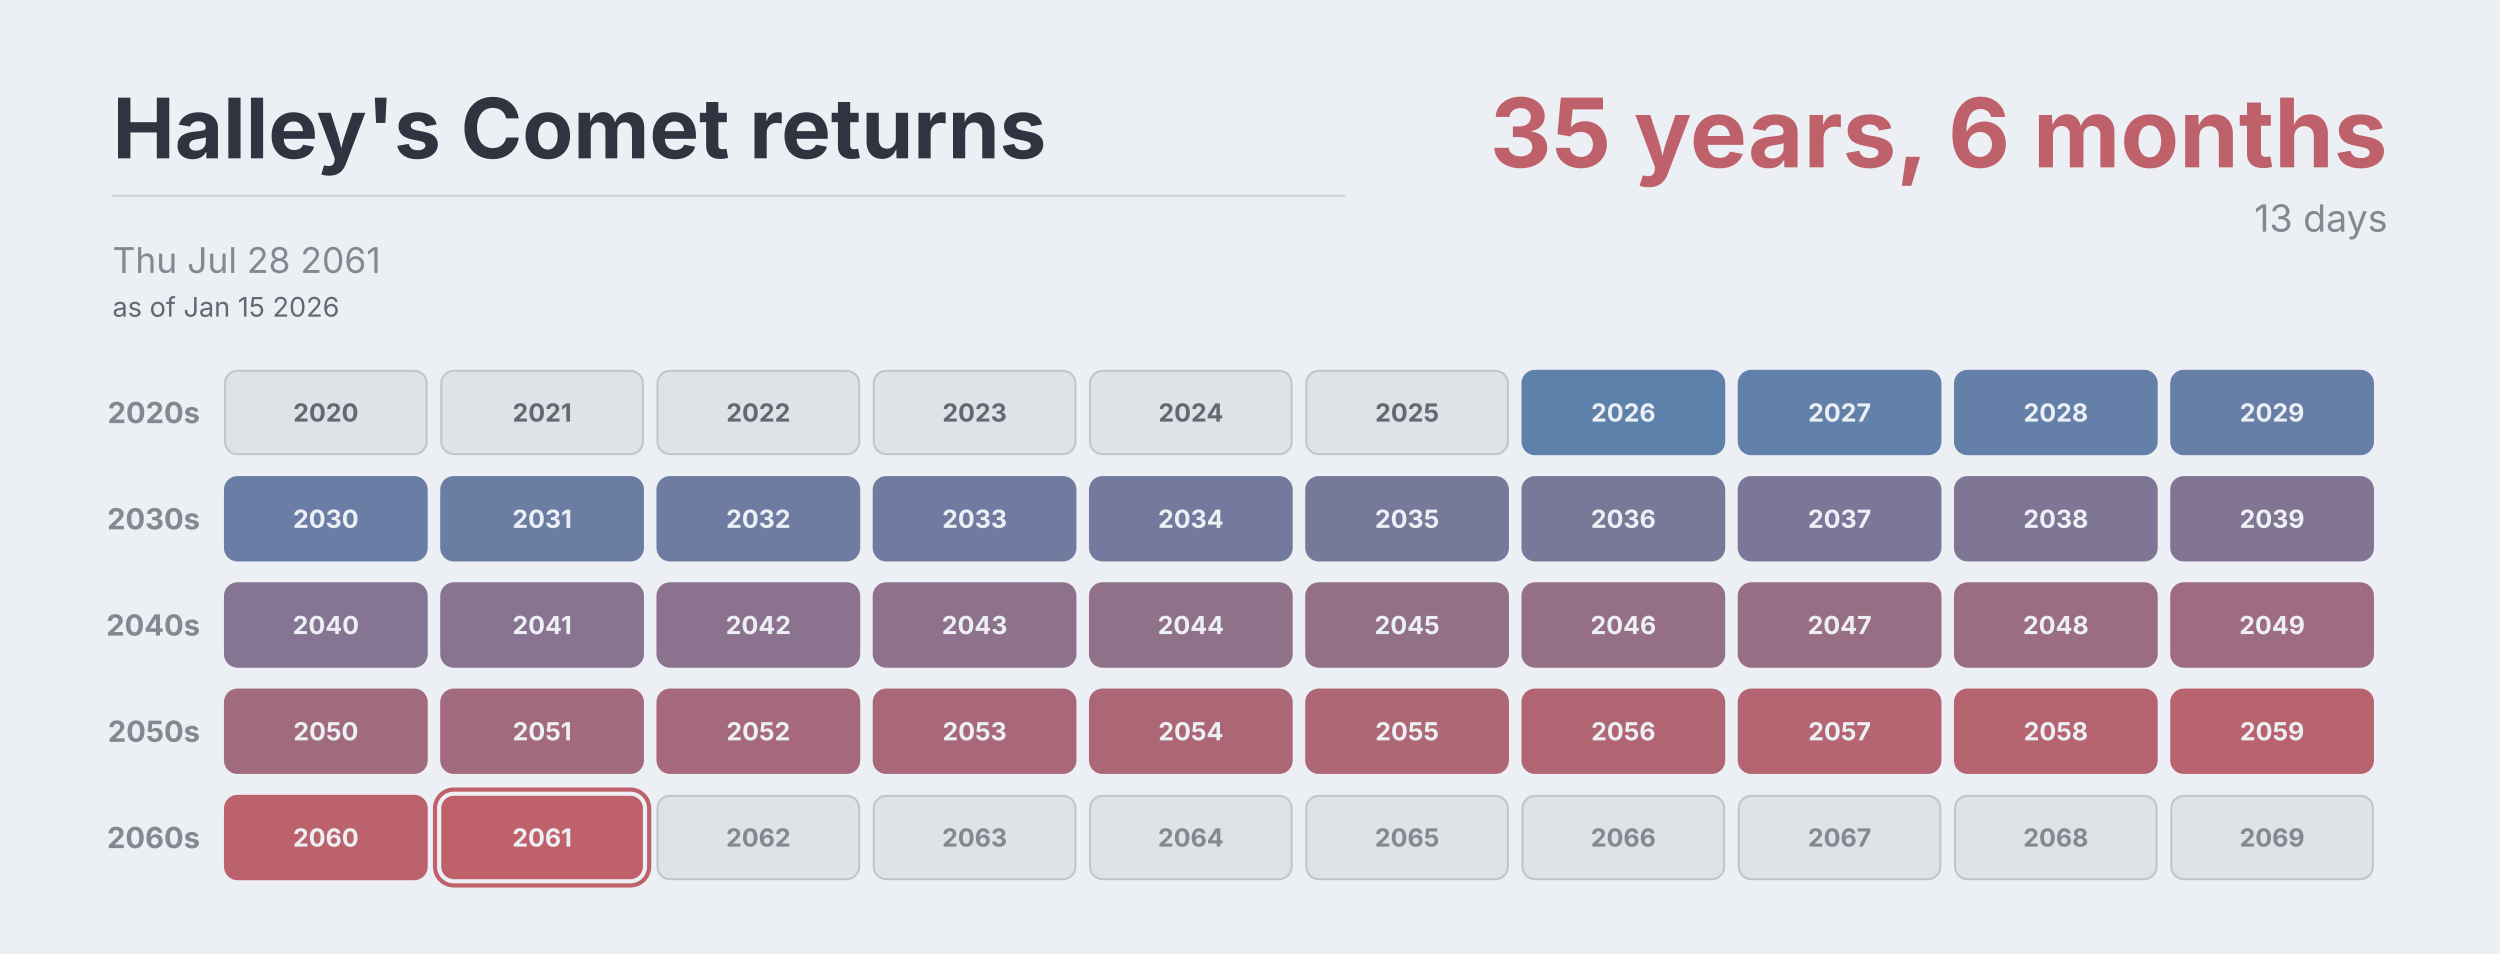
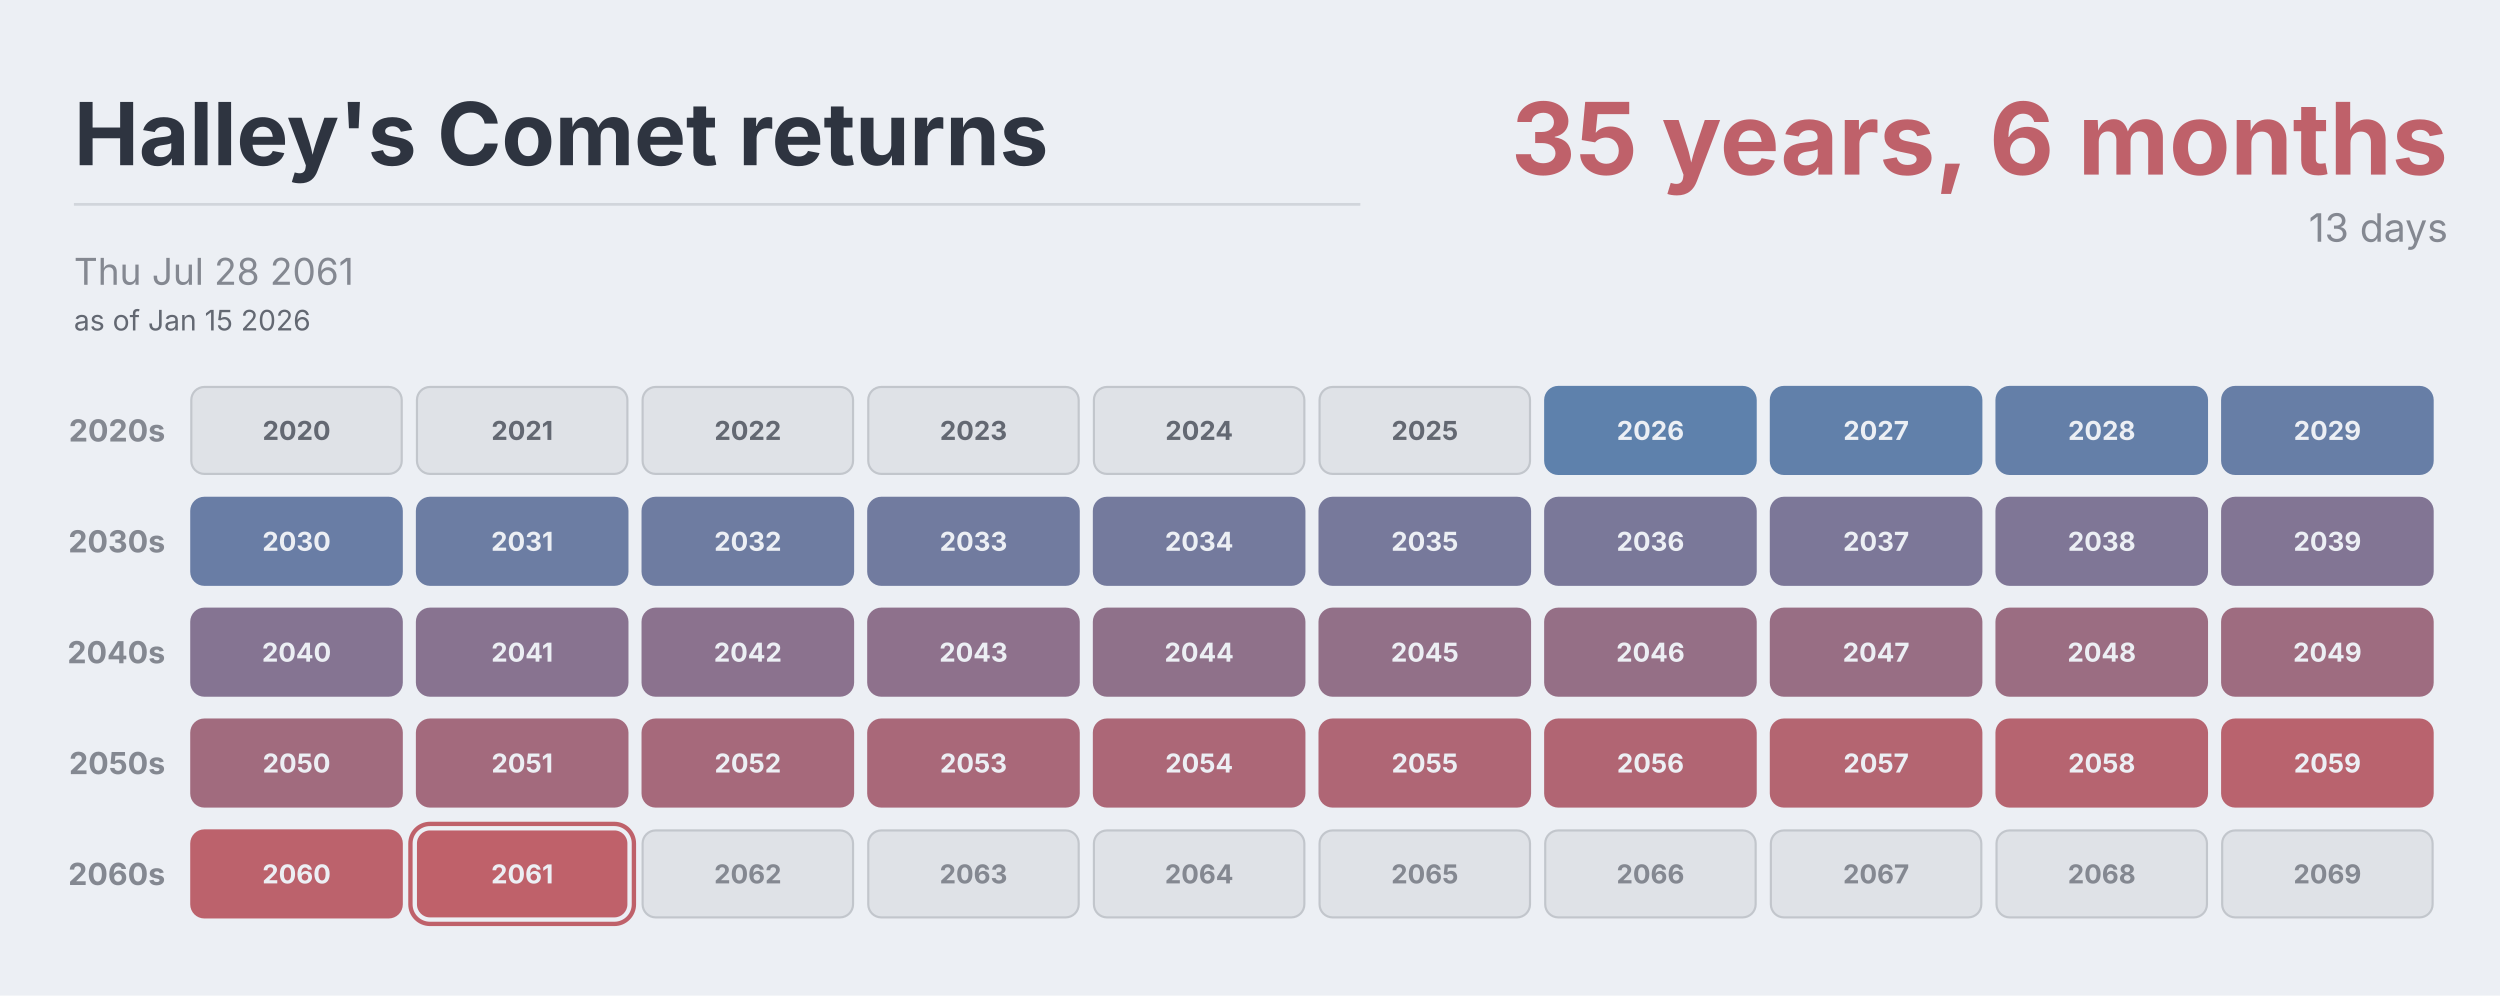
- <svg xmlns="http://www.w3.org/2000/svg" aria-describedby="dgmo-desc-cbf0ffcb" width="1200" preserveAspectRatio="xMidYMid meet" role="img" aria-label="Halley's Comet returns: 35 years, 6 months" style="font-family: Inter, system-ui, Avenir, Helvetica, Arial, sans-serif; background: rgb(236, 239, 244);" height="458" viewBox="0 0 1200 458" data-dgmo-countdown-redraw="{&quot;parsed&quot;:{&quot;type&quot;:&quot;countdown&quot;,&quot;title&quot;:&quot;Halley's Comet returns&quot;,&quot;titleLineNumber&quot;:1,&quot;target&quot;:&quot;2061-07-28&quot;,&quot;targetMs&quot;:2889734400000,&quot;rule&quot;:null,&quot;resolvedMs&quot;:2889734400000,&quot;hasTime&quot;:false,&quot;tz&quot;:null,&quot;sinceMs&quot;:null,&quot;sinceLabel&quot;:null,&quot;units&quot;:&quot;human&quot;,&quot;round&quot;:&quot;up&quot;,&quot;fields&quot;:[&quot;d&quot;,&quot;h&quot;,&quot;m&quot;,&quot;s&quot;],&quot;lang&quot;:&quot;en&quot;,&quot;onDay&quot;:null,&quot;expired&quot;:null,&quot;note&quot;:null,&quot;noVisual&quot;:false,&quot;diagnostics&quot;:[],&quot;error&quot;:null},&quot;palette&quot;:{&quot;bg&quot;:&quot;#eceff4&quot;,&quot;surface&quot;:&quot;#e5e9f0&quot;,&quot;overlay&quot;:&quot;#d8dee9&quot;,&quot;border&quot;:&quot;#d8dee9&quot;,&quot;text&quot;:&quot;#2e3440&quot;,&quot;textMuted&quot;:&quot;#4c566a&quot;,&quot;textOnFillLight&quot;:&quot;#eceff4&quot;,&quot;textOnFillDark&quot;:&quot;#2e3440&quot;,&quot;primary&quot;:&quot;#5e81ac&quot;,&quot;secondary&quot;:&quot;#81a1c1&quot;,&quot;accent&quot;:&quot;#81a1c1&quot;,&quot;destructive&quot;:&quot;#bf616a&quot;,&quot;colors&quot;:{&quot;red&quot;:&quot;#bf616a&quot;,&quot;orange&quot;:&quot;#d08770&quot;,&quot;yellow&quot;:&quot;#ebcb8b&quot;,&quot;green&quot;:&quot;#a3be8c&quot;,&quot;blue&quot;:&quot;#5e81ac&quot;,&quot;purple&quot;:&quot;#b48ead&quot;,&quot;teal&quot;:&quot;#8fbcbb&quot;,&quot;cyan&quot;:&quot;#88c0d0&quot;,&quot;gray&quot;:&quot;#4c566a&quot;,&quot;black&quot;:&quot;#2e3440&quot;,&quot;white&quot;:&quot;#e5e9f0&quot;}},&quot;isDark&quot;:false,&quot;width&quot;:1200,&quot;height&quot;:800}">
-   <rect class="dgmo-canvas-bg" x="0" y="0" width="1200" height="458" fill="#eceff4" />
+ <svg xmlns="http://www.w3.org/2000/svg" aria-describedby="dgmo-desc-cbf0ffcb" width="1150" preserveAspectRatio="xMidYMid meet" role="img" aria-label="Halley's Comet returns: 35 years, 6 months" style="font-family: Inter, system-ui, Avenir, Helvetica, Arial, sans-serif; background: rgb(236, 239, 244);" height="458" viewBox="20 0 1150 458" data-dgmo-countdown-redraw="{&quot;parsed&quot;:{&quot;type&quot;:&quot;countdown&quot;,&quot;title&quot;:&quot;Halley's Comet returns&quot;,&quot;titleLineNumber&quot;:1,&quot;target&quot;:&quot;2061-07-28&quot;,&quot;targetMs&quot;:2889734400000,&quot;rule&quot;:null,&quot;resolvedMs&quot;:2889734400000,&quot;hasTime&quot;:false,&quot;tz&quot;:null,&quot;sinceMs&quot;:null,&quot;sinceLabel&quot;:null,&quot;units&quot;:&quot;human&quot;,&quot;round&quot;:&quot;up&quot;,&quot;fields&quot;:[&quot;d&quot;,&quot;h&quot;,&quot;m&quot;,&quot;s&quot;],&quot;lang&quot;:&quot;en&quot;,&quot;onDay&quot;:null,&quot;expired&quot;:null,&quot;note&quot;:null,&quot;noVisual&quot;:false,&quot;diagnostics&quot;:[],&quot;error&quot;:null},&quot;palette&quot;:{&quot;bg&quot;:&quot;#eceff4&quot;,&quot;surface&quot;:&quot;#e5e9f0&quot;,&quot;overlay&quot;:&quot;#d8dee9&quot;,&quot;border&quot;:&quot;#d8dee9&quot;,&quot;text&quot;:&quot;#2e3440&quot;,&quot;textMuted&quot;:&quot;#4c566a&quot;,&quot;textOnFillLight&quot;:&quot;#eceff4&quot;,&quot;textOnFillDark&quot;:&quot;#2e3440&quot;,&quot;primary&quot;:&quot;#5e81ac&quot;,&quot;secondary&quot;:&quot;#81a1c1&quot;,&quot;accent&quot;:&quot;#81a1c1&quot;,&quot;destructive&quot;:&quot;#bf616a&quot;,&quot;colors&quot;:{&quot;red&quot;:&quot;#bf616a&quot;,&quot;orange&quot;:&quot;#d08770&quot;,&quot;yellow&quot;:&quot;#ebcb8b&quot;,&quot;green&quot;:&quot;#a3be8c&quot;,&quot;blue&quot;:&quot;#5e81ac&quot;,&quot;purple&quot;:&quot;#b48ead&quot;,&quot;teal&quot;:&quot;#8fbcbb&quot;,&quot;cyan&quot;:&quot;#88c0d0&quot;,&quot;gray&quot;:&quot;#4c566a&quot;,&quot;black&quot;:&quot;#2e3440&quot;,&quot;white&quot;:&quot;#e5e9f0&quot;}},&quot;isDark&quot;:false,&quot;width&quot;:1200,&quot;height&quot;:800}">
+   <rect class="dgmo-canvas-bg" x="20" y="0" width="1150" height="458" fill="#eceff4" />
  <style>
    @keyframes dgmo-countdown-flash {
      0%, 100% { opacity: 1; stroke-width: 2; }
      50% { opacity: 0.45; stroke-width: 3; }
    }
    .dgmo-countdown-target-ring {
      animation: dgmo-countdown-flash 1.8s ease-in-out infinite;
    }
    @media (prefers-reduced-motion: reduce) {
      .dgmo-countdown-target-ring { animation: none; }
    }
  </style>
  <text x="54" y="76" text-anchor="start" dominant-baseline="alphabetic" fill="#2e3440" font-family="Inter, system-ui, Avenir, Helvetica, Arial, sans-serif" font-size="40" font-weight="bold" data-line-number="1">Halley's Comet returns</text>
  <line x1="54" x2="645.76" y1="94" y2="94" stroke="#d1d5db" stroke-width="1.25" />
  <text x="54" y="131" text-anchor="start" dominant-baseline="alphabetic" fill="#848891" font-family="Inter, system-ui, Avenir, Helvetica, Arial, sans-serif" font-size="17" font-weight="normal" data-dgmo-countdown-footer="">Thu Jul 28 2061</text>
  <text x="54" y="152" text-anchor="start" dominant-baseline="alphabetic" fill="#636872" font-family="Inter, system-ui, Avenir, Helvetica, Arial, sans-serif" font-size="13" font-weight="normal" data-dgmo-countdown-asof="">as of Jan 15 2026</text>
  <text x="96" y="198" text-anchor="end" font-size="14" font-weight="bold" fill="#848891" font-family="Inter, system-ui, Avenir, Helvetica, Arial, sans-serif" font-variant-numeric="tabular-nums" dominant-baseline="central">2020s</text>
  <rect x="108" y="178" width="96.8" height="40" rx="6" fill="#dfe2e7" stroke="#c2c6cc" stroke-width="1" />
  <text x="156.4" y="198" text-anchor="middle" font-size="12" font-weight="bold" fill="#636872" font-family="Inter, system-ui, Avenir, Helvetica, Arial, sans-serif" font-variant-numeric="tabular-nums" dominant-baseline="central">2020</text>
  <rect x="211.8" y="178" width="96.8" height="40" rx="6" fill="#dfe2e7" stroke="#c2c6cc" stroke-width="1" />
  <text x="260.2" y="198" text-anchor="middle" font-size="12" font-weight="bold" fill="#636872" font-family="Inter, system-ui, Avenir, Helvetica, Arial, sans-serif" font-variant-numeric="tabular-nums" dominant-baseline="central">2021</text>
  <rect x="315.6" y="178" width="96.8" height="40" rx="6" fill="#dfe2e7" stroke="#c2c6cc" stroke-width="1" />
  <text x="364" y="198" text-anchor="middle" font-size="12" font-weight="bold" fill="#636872" font-family="Inter, system-ui, Avenir, Helvetica, Arial, sans-serif" font-variant-numeric="tabular-nums" dominant-baseline="central">2022</text>
  <rect x="419.4" y="178" width="96.8" height="40" rx="6" fill="#dfe2e7" stroke="#c2c6cc" stroke-width="1" />
  <text x="467.8" y="198" text-anchor="middle" font-size="12" font-weight="bold" fill="#636872" font-family="Inter, system-ui, Avenir, Helvetica, Arial, sans-serif" font-variant-numeric="tabular-nums" dominant-baseline="central">2023</text>
  <rect x="523.2" y="178" width="96.8" height="40" rx="6" fill="#dfe2e7" stroke="#c2c6cc" stroke-width="1" />
  <text x="571.6" y="198" text-anchor="middle" font-size="12" font-weight="bold" fill="#636872" font-family="Inter, system-ui, Avenir, Helvetica, Arial, sans-serif" font-variant-numeric="tabular-nums" dominant-baseline="central">2024</text>
  <rect x="627" y="178" width="96.8" height="40" rx="6" fill="#dfe2e7" stroke="#c2c6cc" stroke-width="1" />
  <text x="675.4" y="198" text-anchor="middle" font-size="12" font-weight="bold" fill="#636872" font-family="Inter, system-ui, Avenir, Helvetica, Arial, sans-serif" font-variant-numeric="tabular-nums" dominant-baseline="central">2025</text>
  <rect x="730.8" y="178" width="96.8" height="40" rx="6" fill="#5e81ac" stroke="#5e81ac" stroke-width="1" />
  <text x="779.2" y="198" text-anchor="middle" font-size="12" font-weight="bold" fill="#eceff4" font-family="Inter, system-ui, Avenir, Helvetica, Arial, sans-serif" font-variant-numeric="tabular-nums" dominant-baseline="central">2026</text>
  <rect x="834.6" y="178" width="96.8" height="40" rx="6" fill="#6180aa" stroke="#6180aa" stroke-width="1" />
  <text x="883" y="198" text-anchor="middle" font-size="12" font-weight="bold" fill="#eceff4" font-family="Inter, system-ui, Avenir, Helvetica, Arial, sans-serif" font-variant-numeric="tabular-nums" dominant-baseline="central">2027</text>
  <rect x="938.4" y="178" width="96.8" height="40" rx="6" fill="#647fa8" stroke="#647fa8" stroke-width="1" />
  <text x="986.8" y="198" text-anchor="middle" font-size="12" font-weight="bold" fill="#eceff4" font-family="Inter, system-ui, Avenir, Helvetica, Arial, sans-serif" font-variant-numeric="tabular-nums" dominant-baseline="central">2028</text>
  <rect x="1042.2" y="178" width="96.8" height="40" rx="6" fill="#677ea6" stroke="#677ea6" stroke-width="1" />
  <text x="1090.6" y="198" text-anchor="middle" font-size="12" font-weight="bold" fill="#eceff4" font-family="Inter, system-ui, Avenir, Helvetica, Arial, sans-serif" font-variant-numeric="tabular-nums" dominant-baseline="central">2029</text>
  <text x="96" y="249" text-anchor="end" font-size="14" font-weight="bold" fill="#848891" font-family="Inter, system-ui, Avenir, Helvetica, Arial, sans-serif" font-variant-numeric="tabular-nums" dominant-baseline="central">2030s</text>
  <rect x="108" y="229" width="96.8" height="40" rx="6" fill="#697da5" stroke="#697da5" stroke-width="1" />
  <text x="156.4" y="249" text-anchor="middle" font-size="12" font-weight="bold" fill="#eceff4" font-family="Inter, system-ui, Avenir, Helvetica, Arial, sans-serif" font-variant-numeric="tabular-nums" dominant-baseline="central">2030</text>
  <rect x="211.8" y="229" width="96.8" height="40" rx="6" fill="#6c7da3" stroke="#6c7da3" stroke-width="1" />
  <text x="260.2" y="249" text-anchor="middle" font-size="12" font-weight="bold" fill="#eceff4" font-family="Inter, system-ui, Avenir, Helvetica, Arial, sans-serif" font-variant-numeric="tabular-nums" dominant-baseline="central">2031</text>
  <rect x="315.6" y="229" width="96.8" height="40" rx="6" fill="#6e7ca1" stroke="#6e7ca1" stroke-width="1" />
  <text x="364" y="249" text-anchor="middle" font-size="12" font-weight="bold" fill="#eceff4" font-family="Inter, system-ui, Avenir, Helvetica, Arial, sans-serif" font-variant-numeric="tabular-nums" dominant-baseline="central">2032</text>
  <rect x="419.4" y="229" width="96.8" height="40" rx="6" fill="#717b9f" stroke="#717b9f" stroke-width="1" />
  <text x="467.8" y="249" text-anchor="middle" font-size="12" font-weight="bold" fill="#eceff4" font-family="Inter, system-ui, Avenir, Helvetica, Arial, sans-serif" font-variant-numeric="tabular-nums" dominant-baseline="central">2033</text>
  <rect x="523.2" y="229" width="96.8" height="40" rx="6" fill="#747a9d" stroke="#747a9d" stroke-width="1" />
  <text x="571.6" y="249" text-anchor="middle" font-size="12" font-weight="bold" fill="#eceff4" font-family="Inter, system-ui, Avenir, Helvetica, Arial, sans-serif" font-variant-numeric="tabular-nums" dominant-baseline="central">2034</text>
  <rect x="627" y="229" width="96.8" height="40" rx="6" fill="#77799b" stroke="#77799b" stroke-width="1" />
  <text x="675.4" y="249" text-anchor="middle" font-size="12" font-weight="bold" fill="#eceff4" font-family="Inter, system-ui, Avenir, Helvetica, Arial, sans-serif" font-variant-numeric="tabular-nums" dominant-baseline="central">2035</text>
  <rect x="730.8" y="229" width="96.8" height="40" rx="6" fill="#7a7899" stroke="#7a7899" stroke-width="1" />
  <text x="779.2" y="249" text-anchor="middle" font-size="12" font-weight="bold" fill="#eceff4" font-family="Inter, system-ui, Avenir, Helvetica, Arial, sans-serif" font-variant-numeric="tabular-nums" dominant-baseline="central">2036</text>
  <rect x="834.6" y="229" width="96.8" height="40" rx="6" fill="#7c7798" stroke="#7c7798" stroke-width="1" />
  <text x="883" y="249" text-anchor="middle" font-size="12" font-weight="bold" fill="#eceff4" font-family="Inter, system-ui, Avenir, Helvetica, Arial, sans-serif" font-variant-numeric="tabular-nums" dominant-baseline="central">2037</text>
  <rect x="938.4" y="229" width="96.8" height="40" rx="6" fill="#7f7696" stroke="#7f7696" stroke-width="1" />
  <text x="986.8" y="249" text-anchor="middle" font-size="12" font-weight="bold" fill="#eceff4" font-family="Inter, system-ui, Avenir, Helvetica, Arial, sans-serif" font-variant-numeric="tabular-nums" dominant-baseline="central">2038</text>
  <rect x="1042.2" y="229" width="96.8" height="40" rx="6" fill="#827594" stroke="#827594" stroke-width="1" />
  <text x="1090.6" y="249" text-anchor="middle" font-size="12" font-weight="bold" fill="#eceff4" font-family="Inter, system-ui, Avenir, Helvetica, Arial, sans-serif" font-variant-numeric="tabular-nums" dominant-baseline="central">2039</text>
  <text x="96" y="300" text-anchor="end" font-size="14" font-weight="bold" fill="#848891" font-family="Inter, system-ui, Avenir, Helvetica, Arial, sans-serif" font-variant-numeric="tabular-nums" dominant-baseline="central">2040s</text>
  <rect x="108" y="280" width="96.8" height="40" rx="6" fill="#857492" stroke="#857492" stroke-width="1" />
  <text x="156.4" y="300" text-anchor="middle" font-size="12" font-weight="bold" fill="#eceff4" font-family="Inter, system-ui, Avenir, Helvetica, Arial, sans-serif" font-variant-numeric="tabular-nums" dominant-baseline="central">2040</text>
  <rect x="211.8" y="280" width="96.8" height="40" rx="6" fill="#887390" stroke="#887390" stroke-width="1" />
  <text x="260.2" y="300" text-anchor="middle" font-size="12" font-weight="bold" fill="#eceff4" font-family="Inter, system-ui, Avenir, Helvetica, Arial, sans-serif" font-variant-numeric="tabular-nums" dominant-baseline="central">2041</text>
  <rect x="315.6" y="280" width="96.8" height="40" rx="6" fill="#8b728e" stroke="#8b728e" stroke-width="1" />
  <text x="364" y="300" text-anchor="middle" font-size="12" font-weight="bold" fill="#eceff4" font-family="Inter, system-ui, Avenir, Helvetica, Arial, sans-serif" font-variant-numeric="tabular-nums" dominant-baseline="central">2042</text>
  <rect x="419.4" y="280" width="96.8" height="40" rx="6" fill="#8e718c" stroke="#8e718c" stroke-width="1" />
  <text x="467.8" y="300" text-anchor="middle" font-size="12" font-weight="bold" fill="#eceff4" font-family="Inter, system-ui, Avenir, Helvetica, Arial, sans-serif" font-variant-numeric="tabular-nums" dominant-baseline="central">2043</text>
  <rect x="523.2" y="280" width="96.8" height="40" rx="6" fill="#8f718a" stroke="#8f718a" stroke-width="1" />
  <text x="571.6" y="300" text-anchor="middle" font-size="12" font-weight="bold" fill="#eceff4" font-family="Inter, system-ui, Avenir, Helvetica, Arial, sans-serif" font-variant-numeric="tabular-nums" dominant-baseline="central">2044</text>
  <rect x="627" y="280" width="96.8" height="40" rx="6" fill="#927088" stroke="#927088" stroke-width="1" />
  <text x="675.4" y="300" text-anchor="middle" font-size="12" font-weight="bold" fill="#eceff4" font-family="Inter, system-ui, Avenir, Helvetica, Arial, sans-serif" font-variant-numeric="tabular-nums" dominant-baseline="central">2045</text>
  <rect x="730.8" y="280" width="96.8" height="40" rx="6" fill="#956f86" stroke="#956f86" stroke-width="1" />
  <text x="779.2" y="300" text-anchor="middle" font-size="12" font-weight="bold" fill="#eceff4" font-family="Inter, system-ui, Avenir, Helvetica, Arial, sans-serif" font-variant-numeric="tabular-nums" dominant-baseline="central">2046</text>
  <rect x="834.6" y="280" width="96.8" height="40" rx="6" fill="#986e84" stroke="#986e84" stroke-width="1" />
  <text x="883" y="300" text-anchor="middle" font-size="12" font-weight="bold" fill="#eceff4" font-family="Inter, system-ui, Avenir, Helvetica, Arial, sans-serif" font-variant-numeric="tabular-nums" dominant-baseline="central">2047</text>
  <rect x="938.4" y="280" width="96.8" height="40" rx="6" fill="#9b6d82" stroke="#9b6d82" stroke-width="1" />
  <text x="986.8" y="300" text-anchor="middle" font-size="12" font-weight="bold" fill="#eceff4" font-family="Inter, system-ui, Avenir, Helvetica, Arial, sans-serif" font-variant-numeric="tabular-nums" dominant-baseline="central">2048</text>
  <rect x="1042.2" y="280" width="96.8" height="40" rx="6" fill="#9e6c80" stroke="#9e6c80" stroke-width="1" />
  <text x="1090.6" y="300" text-anchor="middle" font-size="12" font-weight="bold" fill="#eceff4" font-family="Inter, system-ui, Avenir, Helvetica, Arial, sans-serif" font-variant-numeric="tabular-nums" dominant-baseline="central">2049</text>
  <text x="96" y="351" text-anchor="end" font-size="14" font-weight="bold" fill="#848891" font-family="Inter, system-ui, Avenir, Helvetica, Arial, sans-serif" font-variant-numeric="tabular-nums" dominant-baseline="central">2050s</text>
  <rect x="108" y="331" width="96.8" height="40" rx="6" fill="#a16b7e" stroke="#a16b7e" stroke-width="1" />
  <text x="156.4" y="351" text-anchor="middle" font-size="12" font-weight="bold" fill="#eceff4" font-family="Inter, system-ui, Avenir, Helvetica, Arial, sans-serif" font-variant-numeric="tabular-nums" dominant-baseline="central">2050</text>
  <rect x="211.8" y="331" width="96.8" height="40" rx="6" fill="#a36a7d" stroke="#a36a7d" stroke-width="1" />
  <text x="260.2" y="351" text-anchor="middle" font-size="12" font-weight="bold" fill="#eceff4" font-family="Inter, system-ui, Avenir, Helvetica, Arial, sans-serif" font-variant-numeric="tabular-nums" dominant-baseline="central">2051</text>
  <rect x="315.6" y="331" width="96.8" height="40" rx="6" fill="#a6697b" stroke="#a6697b" stroke-width="1" />
  <text x="364" y="351" text-anchor="middle" font-size="12" font-weight="bold" fill="#eceff4" font-family="Inter, system-ui, Avenir, Helvetica, Arial, sans-serif" font-variant-numeric="tabular-nums" dominant-baseline="central">2052</text>
  <rect x="419.4" y="331" width="96.8" height="40" rx="6" fill="#a96879" stroke="#a96879" stroke-width="1" />
  <text x="467.8" y="351" text-anchor="middle" font-size="12" font-weight="bold" fill="#eceff4" font-family="Inter, system-ui, Avenir, Helvetica, Arial, sans-serif" font-variant-numeric="tabular-nums" dominant-baseline="central">2053</text>
  <rect x="523.2" y="331" width="96.8" height="40" rx="6" fill="#ac6777" stroke="#ac6777" stroke-width="1" />
  <text x="571.6" y="351" text-anchor="middle" font-size="12" font-weight="bold" fill="#eceff4" font-family="Inter, system-ui, Avenir, Helvetica, Arial, sans-serif" font-variant-numeric="tabular-nums" dominant-baseline="central">2054</text>
  <rect x="627" y="331" width="96.8" height="40" rx="6" fill="#af6675" stroke="#af6675" stroke-width="1" />
  <text x="675.4" y="351" text-anchor="middle" font-size="12" font-weight="bold" fill="#eceff4" font-family="Inter, system-ui, Avenir, Helvetica, Arial, sans-serif" font-variant-numeric="tabular-nums" dominant-baseline="central">2055</text>
  <rect x="730.8" y="331" width="96.8" height="40" rx="6" fill="#b16573" stroke="#b16573" stroke-width="1" />
  <text x="779.2" y="351" text-anchor="middle" font-size="12" font-weight="bold" fill="#eceff4" font-family="Inter, system-ui, Avenir, Helvetica, Arial, sans-serif" font-variant-numeric="tabular-nums" dominant-baseline="central">2056</text>
  <rect x="834.6" y="331" width="96.8" height="40" rx="6" fill="#b46571" stroke="#b46571" stroke-width="1" />
  <text x="883" y="351" text-anchor="middle" font-size="12" font-weight="bold" fill="#eceff4" font-family="Inter, system-ui, Avenir, Helvetica, Arial, sans-serif" font-variant-numeric="tabular-nums" dominant-baseline="central">2057</text>
  <rect x="938.4" y="331" width="96.8" height="40" rx="6" fill="#b66470" stroke="#b66470" stroke-width="1" />
  <text x="986.8" y="351" text-anchor="middle" font-size="12" font-weight="bold" fill="#eceff4" font-family="Inter, system-ui, Avenir, Helvetica, Arial, sans-serif" font-variant-numeric="tabular-nums" dominant-baseline="central">2058</text>
  <rect x="1042.2" y="331" width="96.8" height="40" rx="6" fill="#b9636e" stroke="#b9636e" stroke-width="1" />
  <text x="1090.6" y="351" text-anchor="middle" font-size="12" font-weight="bold" fill="#eceff4" font-family="Inter, system-ui, Avenir, Helvetica, Arial, sans-serif" font-variant-numeric="tabular-nums" dominant-baseline="central">2059</text>
  <text x="96" y="402" text-anchor="end" font-size="14" font-weight="bold" fill="#848891" font-family="Inter, system-ui, Avenir, Helvetica, Arial, sans-serif" font-variant-numeric="tabular-nums" dominant-baseline="central">2060s</text>
  <rect x="108" y="382" width="96.8" height="40" rx="6" fill="#bc626c" stroke="#bc626c" stroke-width="1" />
  <text x="156.4" y="402" text-anchor="middle" font-size="12" font-weight="bold" fill="#eceff4" font-family="Inter, system-ui, Avenir, Helvetica, Arial, sans-serif" font-variant-numeric="tabular-nums" dominant-baseline="central">2060</text>
  <rect x="211.8" y="382" width="96.8" height="40" rx="6" fill="#bf616a" stroke="#bf616a" stroke-width="1" />
  <rect x="210.8" y="381" width="98.8" height="42" rx="7" fill="none" stroke="#eceff4" stroke-width="2" />
  <rect class="dgmo-countdown-target-ring" x="208.8" y="379" width="102.8" height="46" rx="9" fill="none" stroke="#bf616a" stroke-width="2" />
  <text x="260.2" y="402" text-anchor="middle" font-size="12" font-weight="bold" fill="#eceff4" font-family="Inter, system-ui, Avenir, Helvetica, Arial, sans-serif" font-variant-numeric="tabular-nums" dominant-baseline="central">2061</text>
  <rect x="315.6" y="382" width="96.8" height="40" rx="6" fill="#dfe2e7" stroke="#c2c6cc" stroke-width="1" />
  <text x="364" y="402" text-anchor="middle" font-size="12" font-weight="bold" fill="#848891" font-family="Inter, system-ui, Avenir, Helvetica, Arial, sans-serif" font-variant-numeric="tabular-nums" dominant-baseline="central">2062</text>
  <rect x="419.4" y="382" width="96.8" height="40" rx="6" fill="#dfe2e7" stroke="#c2c6cc" stroke-width="1" />
  <text x="467.8" y="402" text-anchor="middle" font-size="12" font-weight="bold" fill="#848891" font-family="Inter, system-ui, Avenir, Helvetica, Arial, sans-serif" font-variant-numeric="tabular-nums" dominant-baseline="central">2063</text>
  <rect x="523.2" y="382" width="96.8" height="40" rx="6" fill="#dfe2e7" stroke="#c2c6cc" stroke-width="1" />
  <text x="571.6" y="402" text-anchor="middle" font-size="12" font-weight="bold" fill="#848891" font-family="Inter, system-ui, Avenir, Helvetica, Arial, sans-serif" font-variant-numeric="tabular-nums" dominant-baseline="central">2064</text>
  <rect x="627" y="382" width="96.8" height="40" rx="6" fill="#dfe2e7" stroke="#c2c6cc" stroke-width="1" />
  <text x="675.4" y="402" text-anchor="middle" font-size="12" font-weight="bold" fill="#848891" font-family="Inter, system-ui, Avenir, Helvetica, Arial, sans-serif" font-variant-numeric="tabular-nums" dominant-baseline="central">2065</text>
  <rect x="730.8" y="382" width="96.8" height="40" rx="6" fill="#dfe2e7" stroke="#c2c6cc" stroke-width="1" />
  <text x="779.2" y="402" text-anchor="middle" font-size="12" font-weight="bold" fill="#848891" font-family="Inter, system-ui, Avenir, Helvetica, Arial, sans-serif" font-variant-numeric="tabular-nums" dominant-baseline="central">2066</text>
  <rect x="834.6" y="382" width="96.8" height="40" rx="6" fill="#dfe2e7" stroke="#c2c6cc" stroke-width="1" />
  <text x="883" y="402" text-anchor="middle" font-size="12" font-weight="bold" fill="#848891" font-family="Inter, system-ui, Avenir, Helvetica, Arial, sans-serif" font-variant-numeric="tabular-nums" dominant-baseline="central">2067</text>
  <rect x="938.4" y="382" width="96.8" height="40" rx="6" fill="#dfe2e7" stroke="#c2c6cc" stroke-width="1" />
  <text x="986.8" y="402" text-anchor="middle" font-size="12" font-weight="bold" fill="#848891" font-family="Inter, system-ui, Avenir, Helvetica, Arial, sans-serif" font-variant-numeric="tabular-nums" dominant-baseline="central">2068</text>
  <rect x="1042.2" y="382" width="96.8" height="40" rx="6" fill="#dfe2e7" stroke="#c2c6cc" stroke-width="1" />
  <text x="1090.6" y="402" text-anchor="middle" font-size="12" font-weight="bold" fill="#848891" font-family="Inter, system-ui, Avenir, Helvetica, Arial, sans-serif" font-variant-numeric="tabular-nums" dominant-baseline="central">2069</text>
  <text class="countdown-value" x="1146" y="80.32" text-anchor="end" dominant-baseline="alphabetic" fill="#bf616a" font-family="Inter, system-ui, Avenir, Helvetica, Arial, sans-serif" font-size="46" font-weight="bold" data-dgmo-countdown-units="human" data-dgmo-countdown-round="up" data-dgmo-countdown-fields="d,h,m,s" aria-label="Halley's Comet returns: 35 years, 6 months" font-variant-numeric="tabular-nums" data-dgmo-cd-clock="" data-dgmo-cd-sec-size="25" data-dgmo-cd-sec-fill="#5e81ac" data-dgmo-countdown="2061-07-28" data-dgmo-countdown-title="Halley's Comet returns" data-dgmo-countdown-band-day="2026-1-15" data-dgmo-countdown-band-on="2061-7-28">
    <tspan data-cd-lead="">35 years, 6 months</tspan>
  </text>
  <text x="1146" y="111.2" text-anchor="end" dominant-baseline="alphabetic" fill="#848891" font-family="Inter, system-ui, Avenir, Helvetica, Arial, sans-serif" font-size="18" font-weight="normal" data-dgmo-countdown-detail="" font-variant-numeric="tabular-nums" data-dgmo-cd-clock="" data-dgmo-cd-sec-size="12" data-dgmo-cd-sec-fill="#5e81ac">
    <tspan data-cd-lead="">13 days</tspan>
  </text>
</svg>
